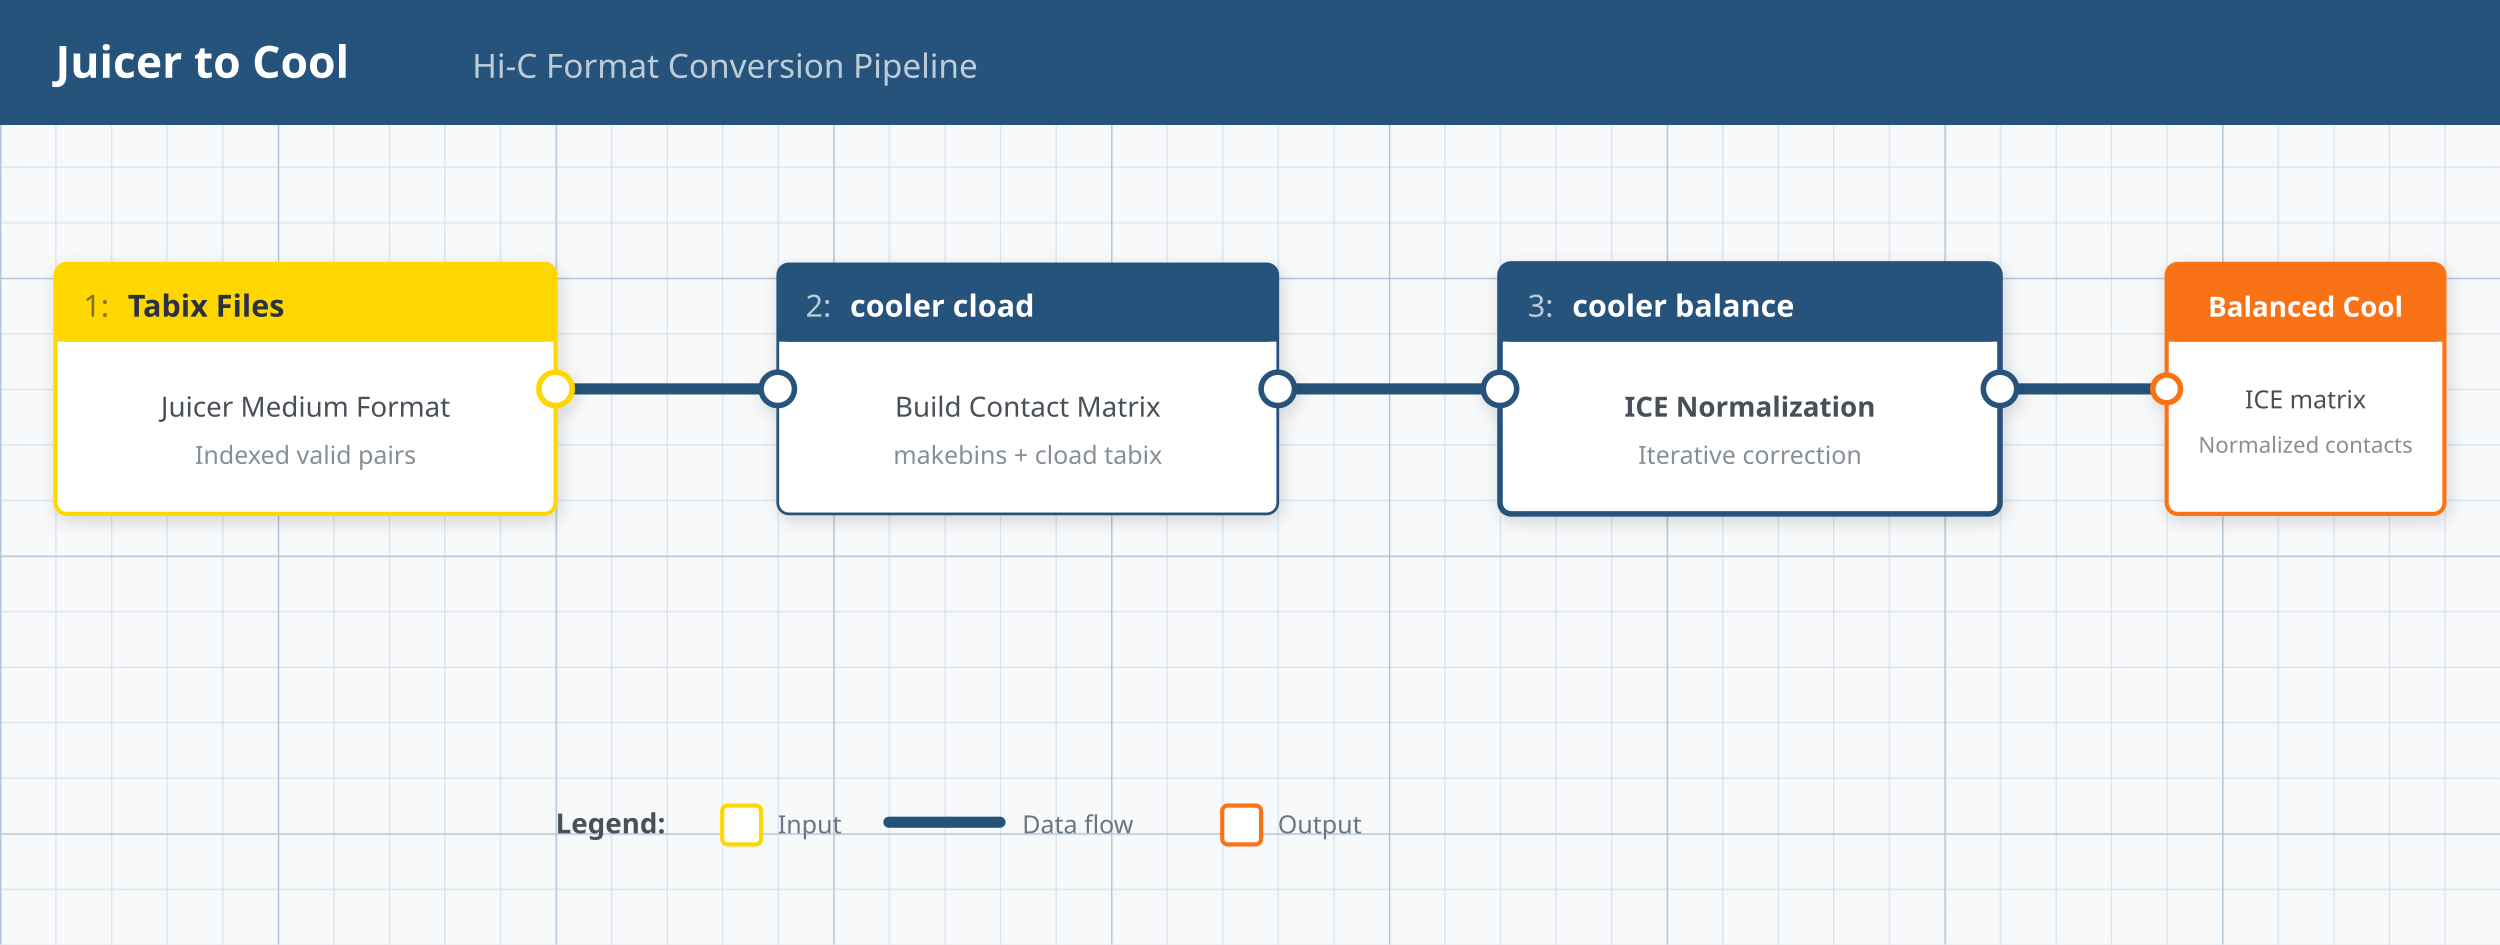
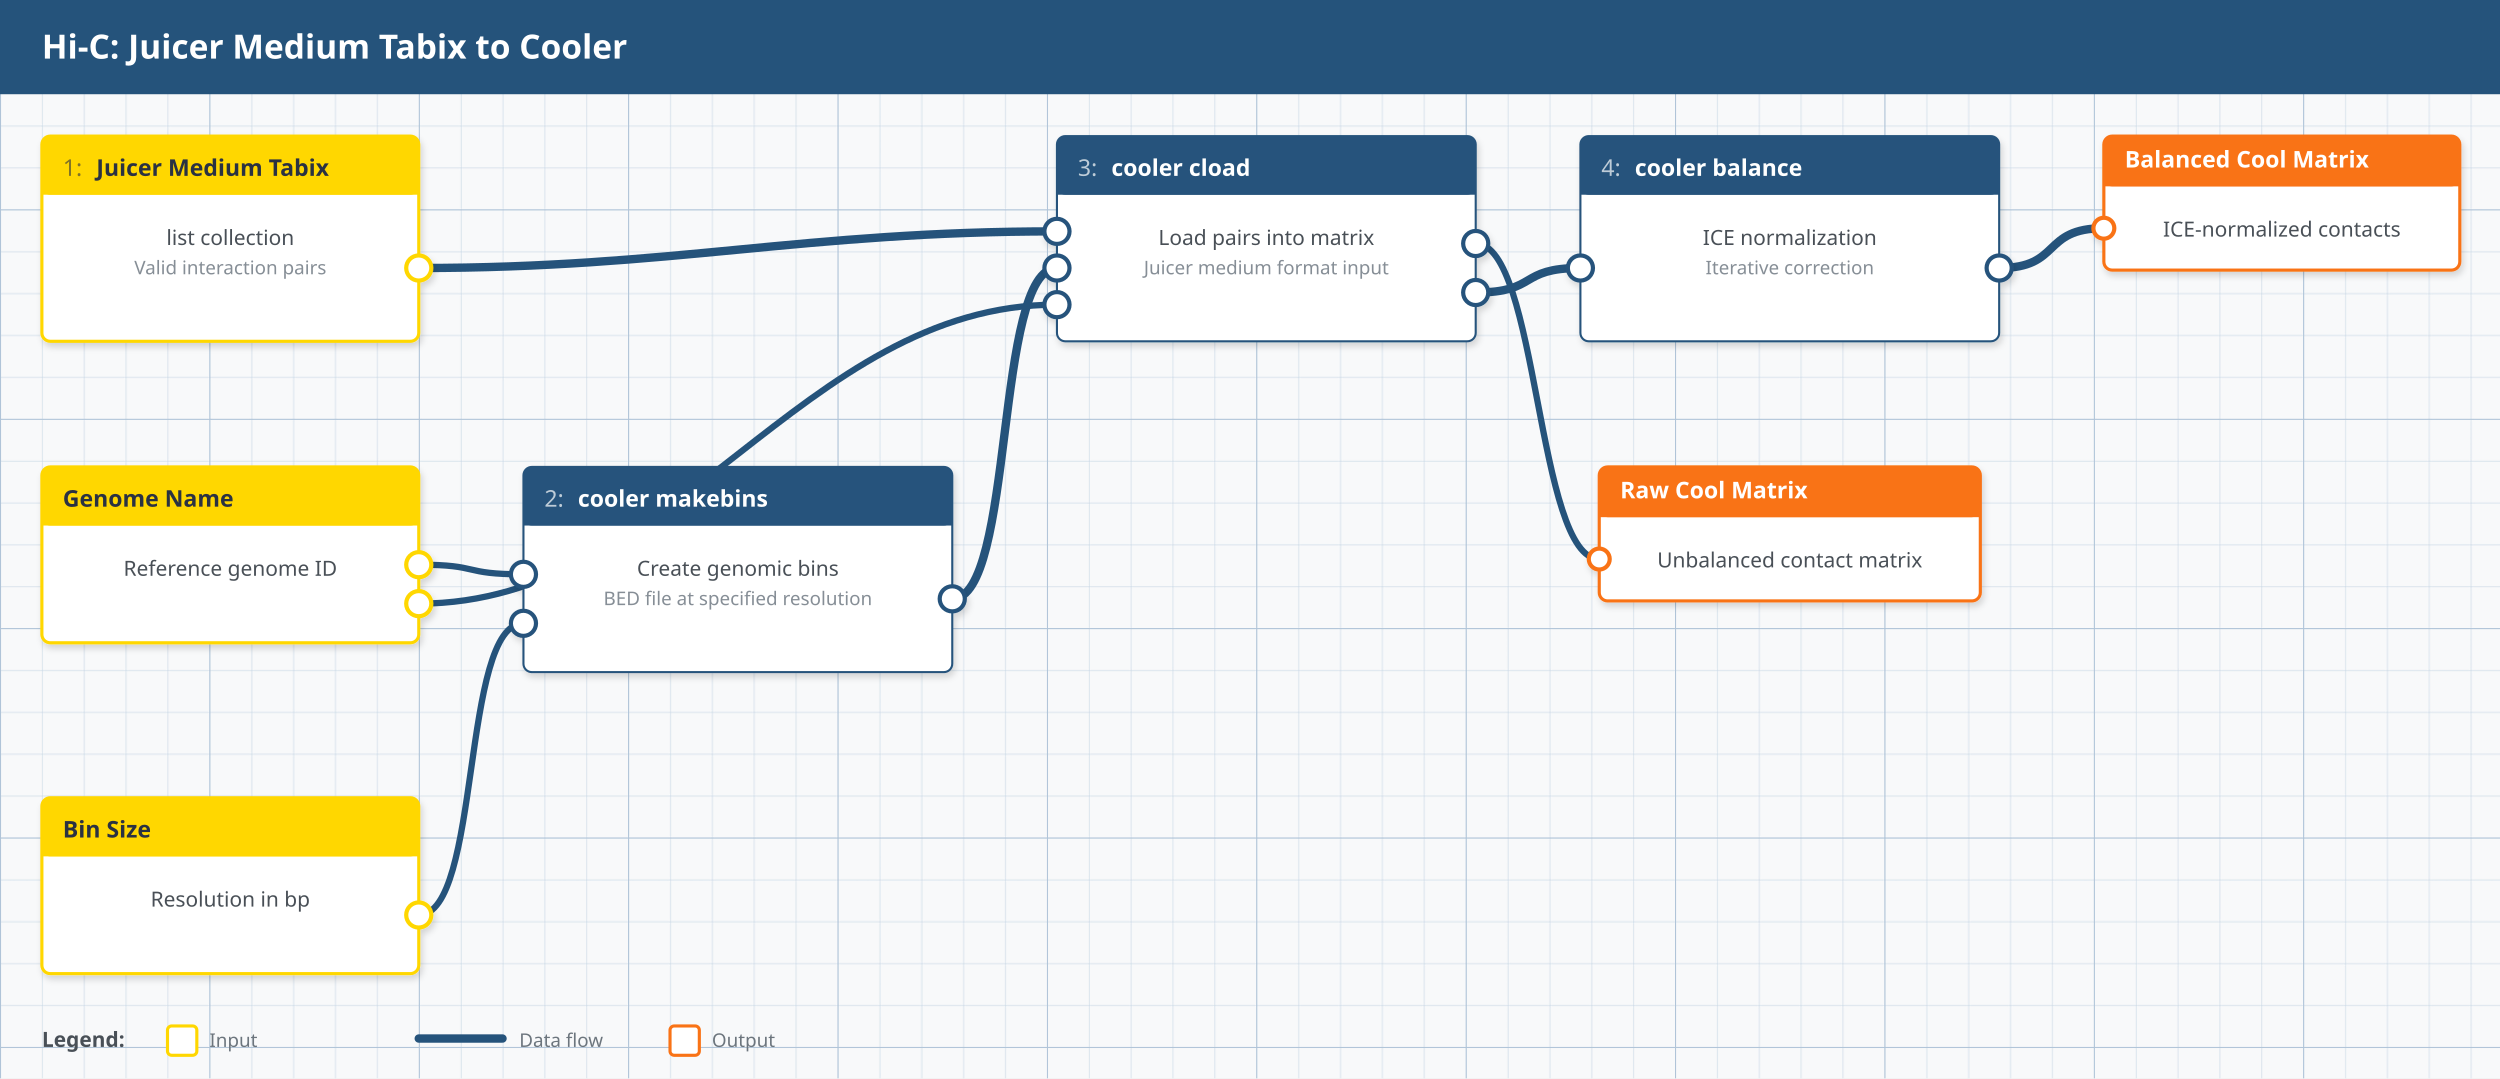
- <svg xmlns="http://www.w3.org/2000/svg" viewBox="0 0 900 340" role="img" aria-label="Hi-C Juicer to Cool format conversion workflow diagram">
+ <svg xmlns="http://www.w3.org/2000/svg" viewBox="0 0 1194 515" aria-label="Hi-C: Juicer Medium Tabix to Cooler" role="img">
  <defs>
-     <pattern id="grid" width="20" height="20" patternUnits="userSpaceOnUse">
+     <pattern id="wd-grid" width="20" height="20" patternUnits="userSpaceOnUse">
      <path d="M 20 0 L 0 0 0 20" fill="none" stroke="#c5d5e4" stroke-width="0.5" />
    </pattern>
-     <pattern id="grid-major" width="100" height="100" patternUnits="userSpaceOnUse">
-       <rect width="100" height="100" fill="url(#grid)" />
+     <pattern id="wd-grid-major" width="100" height="100" patternUnits="userSpaceOnUse">
+       <rect width="100" height="100" fill="url(#wd-grid)" />
      <path d="M 100 0 L 0 0 0 100" fill="none" stroke="#b0c4d8" stroke-width="1" />
    </pattern>
-     <style>
-       .connection { stroke: #25537b; stroke-width: 4; fill: none; stroke-linecap: round; }
-       .node-card { filter: drop-shadow(1px 2px 3px rgba(0,0,0,0.15)); }
-     </style>
+     <filter id="wd-shadow" x="-5%" y="-5%" width="115%" height="115%">
+       <feDropShadow dx="1" dy="2" stdDeviation="1.5" flood-opacity="0.15" />
+     </filter>
  </defs>
-   <rect width="900" height="340" fill="#f8f9fa" />
-   <rect width="900" height="340" fill="url(#grid-major)" />
-   <rect x="0" y="0" width="900" height="45" fill="#25537b" />
-   <text x="20" y="28" font-family="system-ui, sans-serif" font-size="16" font-weight="600" fill="white">Juicer to Cool</text>
-   <text x="170" y="28" font-family="system-ui, sans-serif" font-size="12" fill="rgba(255,255,255,0.7)">Hi-C Format Conversion Pipeline</text>
-   <path class="connection" d="M 200 140 C 240 140, 240 140, 280 140" />
-   <path class="connection" d="M 460 140 C 500 140, 500 140, 540 140" />
-   <path class="connection" d="M 720 140 C 750 140, 750 140, 780 140" />
-   <g class="node-card" transform="translate(20, 95)">
-     <rect width="180" height="90" rx="4" fill="white" stroke="#ffd700" stroke-width="1.5" />
-     <rect width="180" height="28" rx="4" fill="#ffd700" />
-     <rect x="0" y="24" width="180" height="4" fill="#ffd700" />
+   <rect width="1194" height="515" fill="#f8f9fa" />
+   <rect width="1194" height="515" fill="url(#wd-grid-major)" />
+   <rect x="0" y="0" width="1194" height="45" fill="#25537b" />
+   <text x="20" y="28" font-family="system-ui, sans-serif" font-size="16" font-weight="600" fill="white">Hi-C: Juicer Medium Tabix to Cooler</text>
+   <path d="M 200.0 128.0 C 321.9 128.0, 382.9 110.5, 504.8 110.5" stroke="#25537b" fill="none" stroke-linecap="round" stroke-width="4" />
+   <path d="M 200.0 269.7 C 230.0 269.7, 220.0 274.3, 250.0 274.3" stroke="#25537b" fill="none" stroke-linecap="round" stroke-width="3" />
+   <path d="M 200.0 437.0 C 230.0 437.0, 220.0 297.7, 250.0 297.7" stroke="#25537b" fill="none" stroke-linecap="round" stroke-width="3" />
+   <path d="M 454.8 286.0 C 484.8 286.0, 474.8 128.0, 504.8 128.0" stroke="#25537b" fill="none" stroke-linecap="round" stroke-width="4" />
+   <path d="M 200.0 288.3 C 321.9 288.3, 382.9 145.5, 504.8 145.5" stroke="#25537b" fill="none" stroke-linecap="round" stroke-width="3" />
+   <path d="M 704.8 116.3 C 734.8 116.3, 733.8 267.0, 763.8 267.0" stroke="#25537b" fill="none" stroke-linecap="round" stroke-width="3" />
+   <path d="M 704.8 139.7 C 734.8 139.7, 724.8 128.0, 754.8 128.0" stroke="#25537b" fill="none" stroke-linecap="round" stroke-width="4" />
+   <path d="M 954.8 128.0 C 984.8 128.0, 974.8 109.0, 1004.8 109.0" stroke="#25537b" fill="none" stroke-linecap="round" stroke-width="4" />
+   <g filter="url(#wd-shadow)" transform="translate(20.0, 65.0)">
+     <rect width="180.0" height="98.0" rx="4" fill="white" stroke="#ffd700" stroke-width="1.5" />
+     <rect width="180.0" height="28" rx="4" fill="#ffd700" />
+     <rect x="0" y="24" width="180.0" height="4" fill="#ffd700" />
    <text x="10" y="19" font-family="system-ui, sans-serif" font-size="11" fill="rgba(44,49,67,0.6)">1:</text>
-     <text x="26" y="19" font-family="system-ui, sans-serif" font-size="11" font-weight="600" fill="#2C3143">Tabix Files</text>
-     <text x="90" y="55" text-anchor="middle" font-family="system-ui, sans-serif" font-size="10" fill="#495057">Juicer Medium Format</text>
-     <text x="90" y="72" text-anchor="middle" font-family="system-ui, sans-serif" font-size="9" fill="#868e96">Indexed valid pairs</text>
-     <circle cx="180" cy="45" r="6" fill="white" stroke="#ffd700" stroke-width="2" />
+     <text x="26" y="19" font-family="system-ui, sans-serif" font-size="11" font-weight="600" fill="#2C3143">Juicer Medium Tabix</text>
+     <text x="90.0" y="52" text-anchor="middle" font-family="system-ui, sans-serif" font-size="10" fill="#495057">list collection</text>
+     <text x="90.0" y="66" text-anchor="middle" font-family="system-ui, sans-serif" font-size="9" fill="#868e96">Valid interaction pairs</text>
+     <circle cx="180.0" cy="63.0" r="6" fill="white" stroke="#ffd700" stroke-width="2" />
  </g>
-   <g class="node-card" transform="translate(280, 95)">
-     <rect width="180" height="90" rx="4" fill="white" stroke="#25537b" stroke-width="1" />
-     <rect width="180" height="28" rx="4" fill="#25537b" />
-     <rect x="0" y="24" width="180" height="4" fill="#25537b" />
+   <g filter="url(#wd-shadow)" transform="translate(20.0, 223.0)">
+     <rect width="180.0" height="84.0" rx="4" fill="white" stroke="#ffd700" stroke-width="1.5" />
+     <rect width="180.0" height="28" rx="4" fill="#ffd700" />
+     <rect x="0" y="24" width="180.0" height="4" fill="#ffd700" />
+     <text x="10" y="19" font-family="system-ui, sans-serif" font-size="11" font-weight="600" fill="#2C3143">Genome Name</text>
+     <text x="90.0" y="52" text-anchor="middle" font-family="system-ui, sans-serif" font-size="10" fill="#495057">Reference genome ID</text>
+     <circle cx="180.0" cy="46.7" r="6" fill="white" stroke="#ffd700" stroke-width="2" />
+     <circle cx="180.0" cy="65.3" r="6" fill="white" stroke="#ffd700" stroke-width="2" />
+   </g>
+   <g filter="url(#wd-shadow)" transform="translate(20.0, 381.0)">
+     <rect width="180.0" height="84.0" rx="4" fill="white" stroke="#ffd700" stroke-width="1.5" />
+     <rect width="180.0" height="28" rx="4" fill="#ffd700" />
+     <rect x="0" y="24" width="180.0" height="4" fill="#ffd700" />
+     <text x="10" y="19" font-family="system-ui, sans-serif" font-size="11" font-weight="600" fill="#2C3143">Bin Size</text>
+     <text x="90.0" y="52" text-anchor="middle" font-family="system-ui, sans-serif" font-size="10" fill="#495057">Resolution in bp</text>
+     <circle cx="180.0" cy="56.0" r="6" fill="white" stroke="#ffd700" stroke-width="2" />
+   </g>
+   <g filter="url(#wd-shadow)" transform="translate(250.0, 223.0)">
+     <rect width="204.8" height="98.0" rx="4" fill="white" stroke="#25537b" stroke-width="1" />
+     <rect width="204.8" height="28" rx="4" fill="#25537b" />
+     <rect x="0" y="24" width="204.8" height="4" fill="#25537b" />
    <text x="10" y="19" font-family="system-ui, sans-serif" font-size="11" fill="rgba(255,255,255,0.7)">2:</text>
+     <text x="26" y="19" font-family="system-ui, sans-serif" font-size="11" font-weight="600" fill="white">cooler makebins</text>
+     <text x="102.4" y="52" text-anchor="middle" font-family="system-ui, sans-serif" font-size="10" fill="#495057">Create genomic bins</text>
+     <text x="102.4" y="66" text-anchor="middle" font-family="system-ui, sans-serif" font-size="9" fill="#868e96">BED file at specified resolution</text>
+     <circle cx="0.0" cy="51.3" r="6" fill="white" stroke="#25537b" stroke-width="2" />
+     <circle cx="0.0" cy="74.7" r="6" fill="white" stroke="#25537b" stroke-width="2" />
+     <circle cx="204.8" cy="63.0" r="6" fill="white" stroke="#25537b" stroke-width="2" />
+   </g>
+   <g filter="url(#wd-shadow)" transform="translate(504.8, 65.0)">
+     <rect width="200.0" height="98.0" rx="4" fill="white" stroke="#25537b" stroke-width="1" />
+     <rect width="200.0" height="28" rx="4" fill="#25537b" />
+     <rect x="0" y="24" width="200.0" height="4" fill="#25537b" />
+     <text x="10" y="19" font-family="system-ui, sans-serif" font-size="11" fill="rgba(255,255,255,0.7)">3:</text>
    <text x="26" y="19" font-family="system-ui, sans-serif" font-size="11" font-weight="600" fill="white">cooler cload</text>
-     <text x="90" y="55" text-anchor="middle" font-family="system-ui, sans-serif" font-size="10" fill="#495057">Build Contact Matrix</text>
-     <text x="90" y="72" text-anchor="middle" font-family="system-ui, sans-serif" font-size="9" fill="#868e96">makebins + cload tabix</text>
-     <circle cx="0" cy="45" r="6" fill="white" stroke="#25537b" stroke-width="2" />
-     <circle cx="180" cy="45" r="6" fill="white" stroke="#25537b" stroke-width="2" />
+     <text x="100.0" y="52" text-anchor="middle" font-family="system-ui, sans-serif" font-size="10" fill="#495057">Load pairs into matrix</text>
+     <text x="100.0" y="66" text-anchor="middle" font-family="system-ui, sans-serif" font-size="9" fill="#868e96">Juicer medium format input</text>
+     <circle cx="0.0" cy="45.5" r="6" fill="white" stroke="#25537b" stroke-width="2" />
+     <circle cx="0.0" cy="63.0" r="6" fill="white" stroke="#25537b" stroke-width="2" />
+     <circle cx="0.0" cy="80.5" r="6" fill="white" stroke="#25537b" stroke-width="2" />
+     <circle cx="200.0" cy="51.3" r="6" fill="white" stroke="#25537b" stroke-width="2" />
+     <circle cx="200.0" cy="74.7" r="6" fill="white" stroke="#25537b" stroke-width="2" />
  </g>
-   <g class="node-card" transform="translate(540, 95)">
-     <rect width="180" height="90" rx="4" fill="white" stroke="#25537b" stroke-width="2" />
-     <rect width="180" height="28" rx="4" fill="#25537b" />
-     <rect x="0" y="24" width="180" height="4" fill="#25537b" />
-     <text x="10" y="19" font-family="system-ui, sans-serif" font-size="11" fill="rgba(255,255,255,0.7)">3:</text>
-     <text x="26" y="19" font-family="system-ui, sans-serif" font-size="11" font-weight="700" fill="white">cooler balance</text>
-     <text x="90" y="55" text-anchor="middle" font-family="system-ui, sans-serif" font-size="10" font-weight="600" fill="#495057">ICE Normalization</text>
-     <text x="90" y="72" text-anchor="middle" font-family="system-ui, sans-serif" font-size="9" fill="#868e96">Iterative correction</text>
-     <circle cx="0" cy="45" r="6" fill="white" stroke="#25537b" stroke-width="2" />
-     <circle cx="180" cy="45" r="6" fill="white" stroke="#25537b" stroke-width="2" />
+   <g filter="url(#wd-shadow)" transform="translate(754.8, 65.0)">
+     <rect width="200.0" height="98.0" rx="4" fill="white" stroke="#25537b" stroke-width="1" />
+     <rect width="200.0" height="28" rx="4" fill="#25537b" />
+     <rect x="0" y="24" width="200.0" height="4" fill="#25537b" />
+     <text x="10" y="19" font-family="system-ui, sans-serif" font-size="11" fill="rgba(255,255,255,0.7)">4:</text>
+     <text x="26" y="19" font-family="system-ui, sans-serif" font-size="11" font-weight="600" fill="white">cooler balance</text>
+     <text x="100.0" y="52" text-anchor="middle" font-family="system-ui, sans-serif" font-size="10" fill="#495057">ICE normalization</text>
+     <text x="100.0" y="66" text-anchor="middle" font-family="system-ui, sans-serif" font-size="9" fill="#868e96">Iterative correction</text>
+     <circle cx="0.0" cy="63.0" r="6" fill="white" stroke="#25537b" stroke-width="2" />
+     <circle cx="200.0" cy="63.0" r="6" fill="white" stroke="#25537b" stroke-width="2" />
  </g>
-   <g class="node-card" transform="translate(780, 95)">
-     <rect width="100" height="90" rx="4" fill="white" stroke="#f97316" stroke-width="1.5" />
-     <rect width="100" height="28" rx="4" fill="#f97316" />
-     <rect x="0" y="24" width="100" height="4" fill="#f97316" />
-     <text x="50" y="19" text-anchor="middle" font-family="system-ui, sans-serif" font-size="10" font-weight="600" fill="white">Balanced Cool</text>
-     <text x="50" y="52" text-anchor="middle" font-family="system-ui, sans-serif" font-size="9" fill="#495057">ICE matrix</text>
-     <text x="50" y="68" text-anchor="middle" font-family="system-ui, sans-serif" font-size="8" fill="#868e96">Normalized contacts</text>
-     <circle cx="0" cy="45" r="5" fill="white" stroke="#f97316" stroke-width="2" />
+   <g filter="url(#wd-shadow)" transform="translate(763.8, 223.0)">
+     <rect width="182.0" height="64.0" rx="4" fill="white" stroke="#f97316" stroke-width="1.5" />
+     <rect width="182.0" height="24" rx="4" fill="#f97316" />
+     <rect x="0" y="20" width="182.0" height="4" fill="#f97316" />
+     <text x="10" y="15" font-family="system-ui, sans-serif" font-size="11" font-weight="600" fill="white">Raw Cool Matrix</text>
+     <text x="91.0" y="48" text-anchor="middle" font-family="system-ui, sans-serif" font-size="10" fill="#495057">Unbalanced contact matrix</text>
+     <circle cx="0.0" cy="44.0" r="5" fill="white" stroke="#f97316" stroke-width="2" />
  </g>
-   <g transform="translate(200, 300)">
+   <g filter="url(#wd-shadow)" transform="translate(1004.8, 65.0)">
+     <rect width="170.0" height="64.0" rx="4" fill="white" stroke="#f97316" stroke-width="1.5" />
+     <rect width="170.0" height="24" rx="4" fill="#f97316" />
+     <rect x="0" y="20" width="170.0" height="4" fill="#f97316" />
+     <text x="10" y="15" font-family="system-ui, sans-serif" font-size="11" font-weight="600" fill="white">Balanced Cool Matrix</text>
+     <text x="85.0" y="48" text-anchor="middle" font-family="system-ui, sans-serif" font-size="10" fill="#495057">ICE-normalized contacts</text>
+     <circle cx="0.0" cy="44.0" r="5" fill="white" stroke="#f97316" stroke-width="2" />
+   </g>
+   <g transform="translate(20, 500)">
    <text x="0" y="0" font-family="system-ui, sans-serif" font-size="10" font-weight="600" fill="#495057">Legend:</text>
    <rect x="60" y="-10" width="14" height="14" rx="2" fill="white" stroke="#ffd700" stroke-width="1.5" />
    <text x="80" y="0" font-family="system-ui, sans-serif" font-size="9" fill="#6c757d">Input</text>
-     <line x1="120" y1="-4" x2="160" y2="-4" stroke="#25537b" stroke-width="4" stroke-linecap="round" />
-     <text x="168" y="0" font-family="system-ui, sans-serif" font-size="9" fill="#6c757d">Data flow</text>
-     <rect x="240" y="-10" width="14" height="14" rx="2" fill="white" stroke="#f97316" stroke-width="1.5" />
-     <text x="260" y="0" font-family="system-ui, sans-serif" font-size="9" fill="#6c757d">Output</text>
+     <line x1="180" y1="-4" x2="220" y2="-4" stroke="#25537b" stroke-width="4" stroke-linecap="round" />
+     <text x="228" y="0" font-family="system-ui, sans-serif" font-size="9" fill="#6c757d">Data flow</text>
+     <rect x="300" y="-10" width="14" height="14" rx="2" fill="white" stroke="#f97316" stroke-width="1.5" />
+     <text x="320" y="0" font-family="system-ui, sans-serif" font-size="9" fill="#6c757d">Output</text>
  </g>
</svg>
